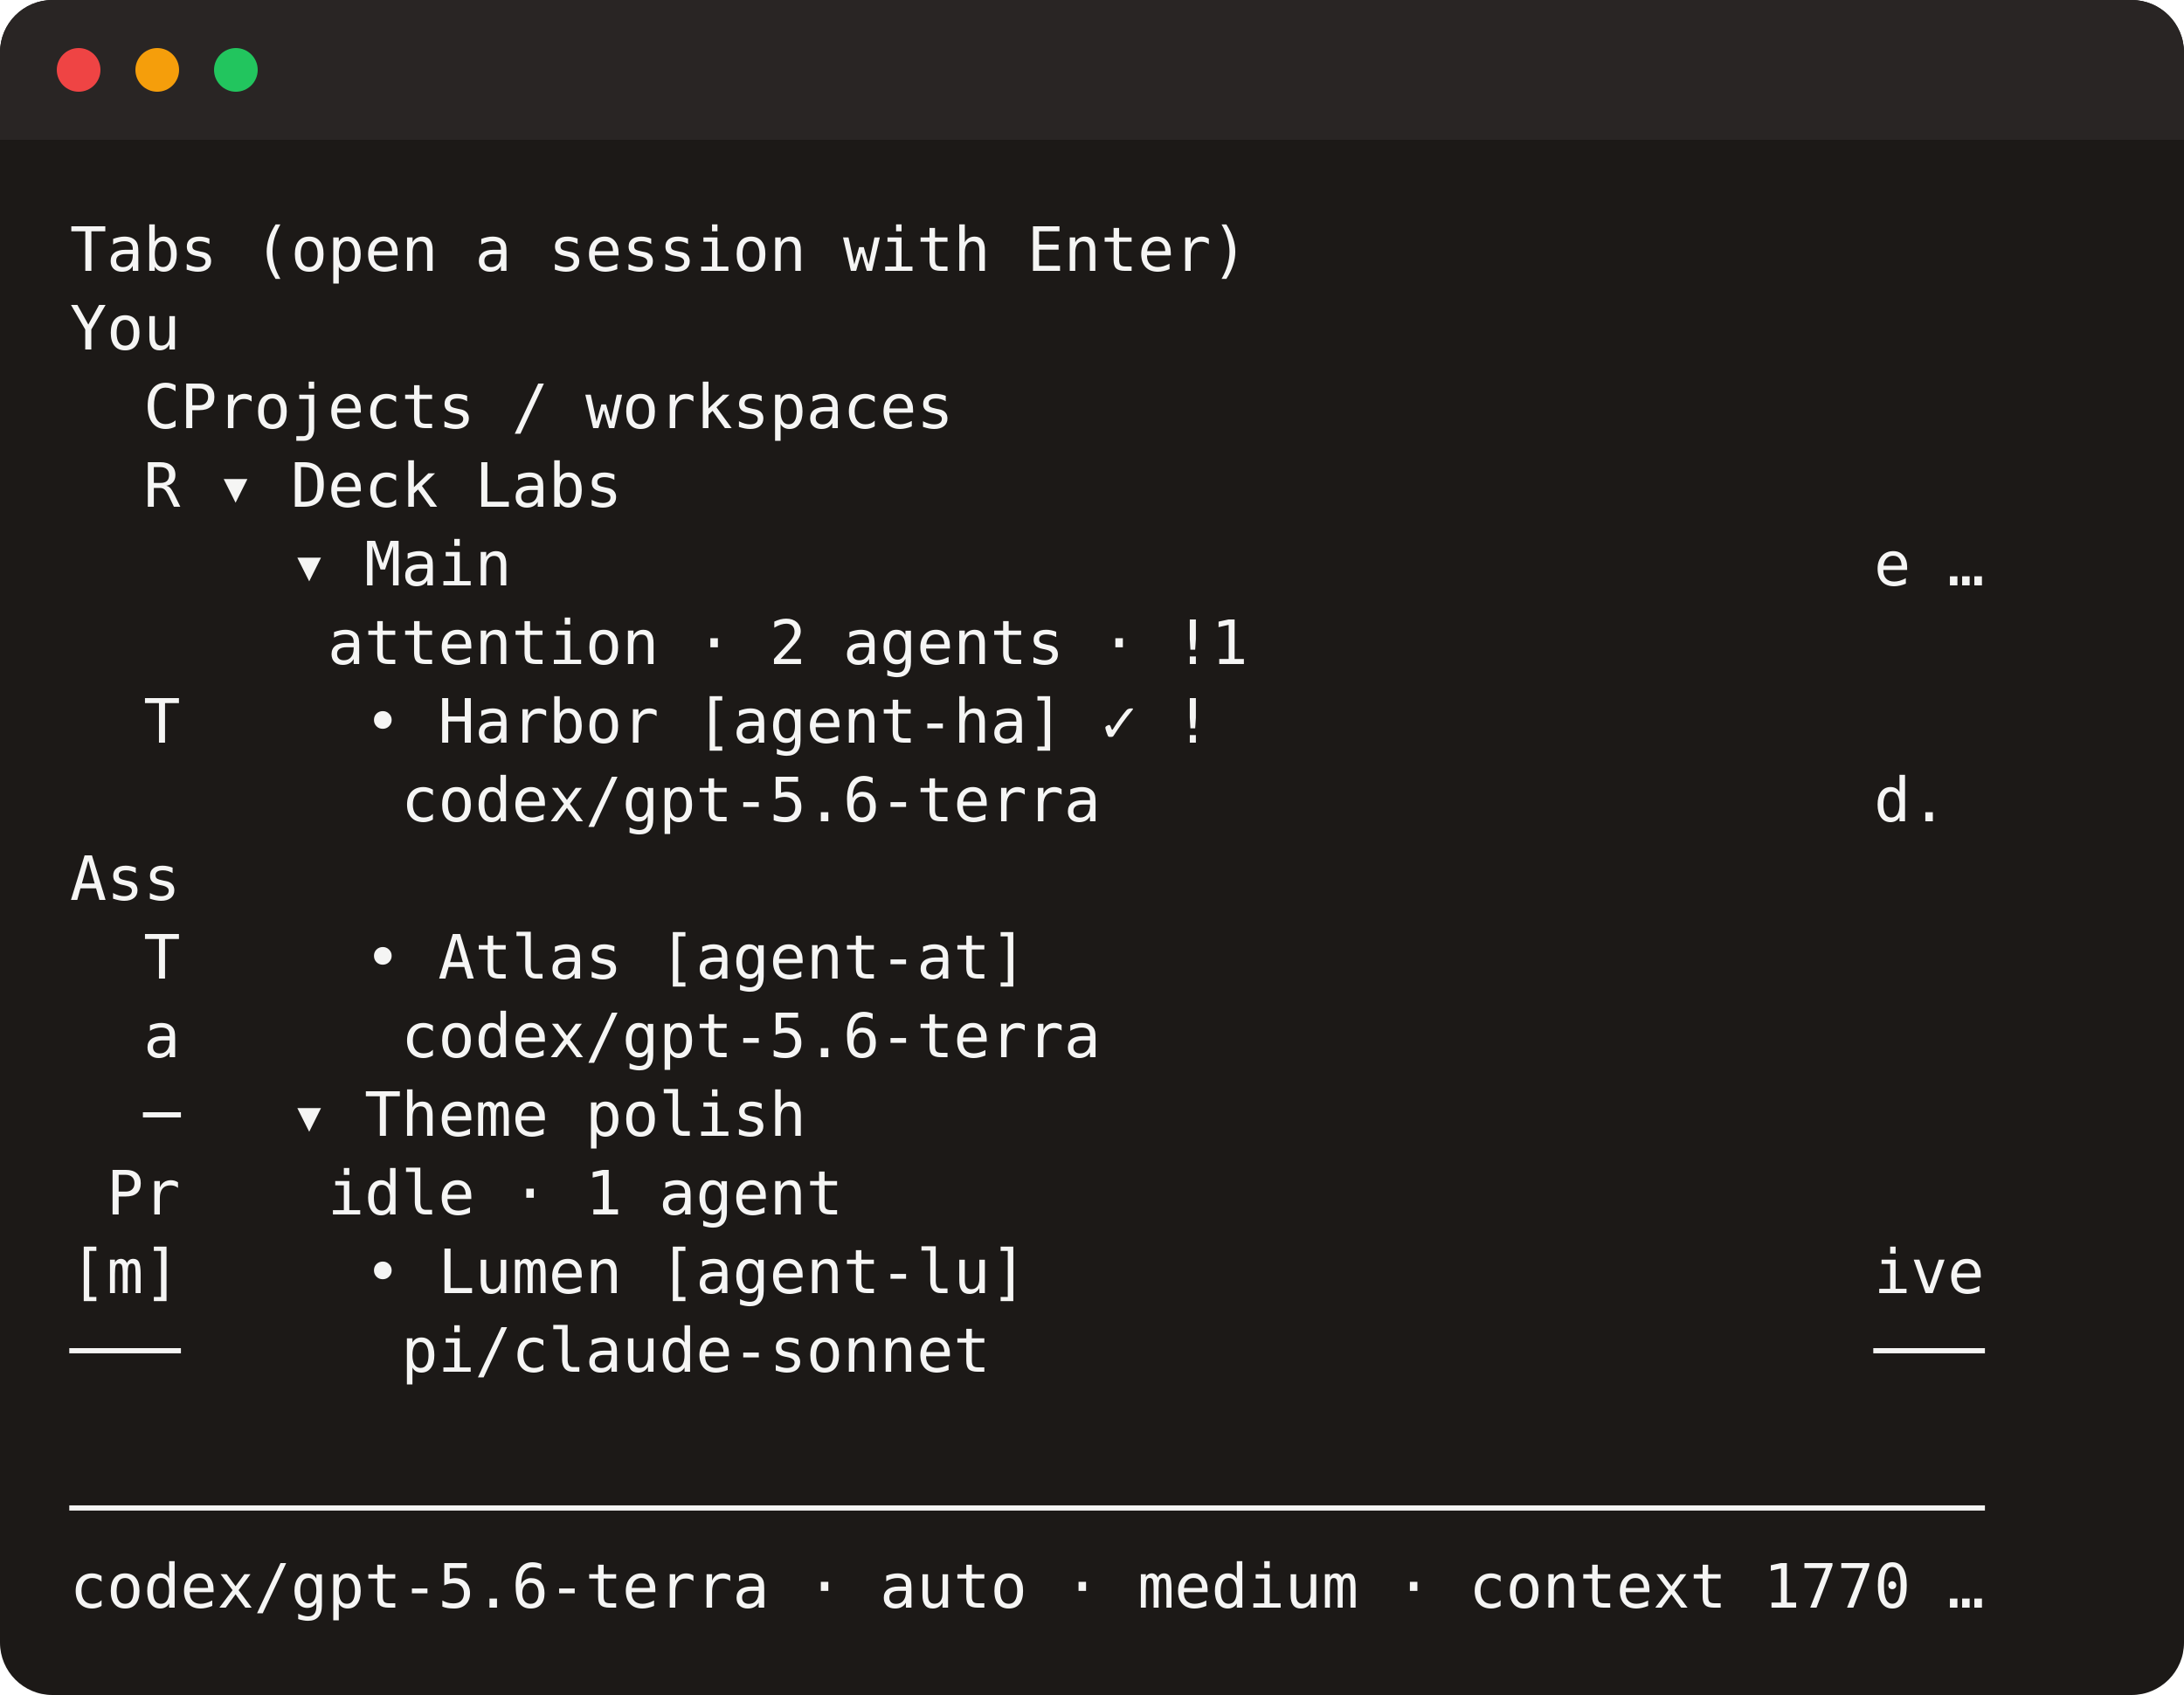
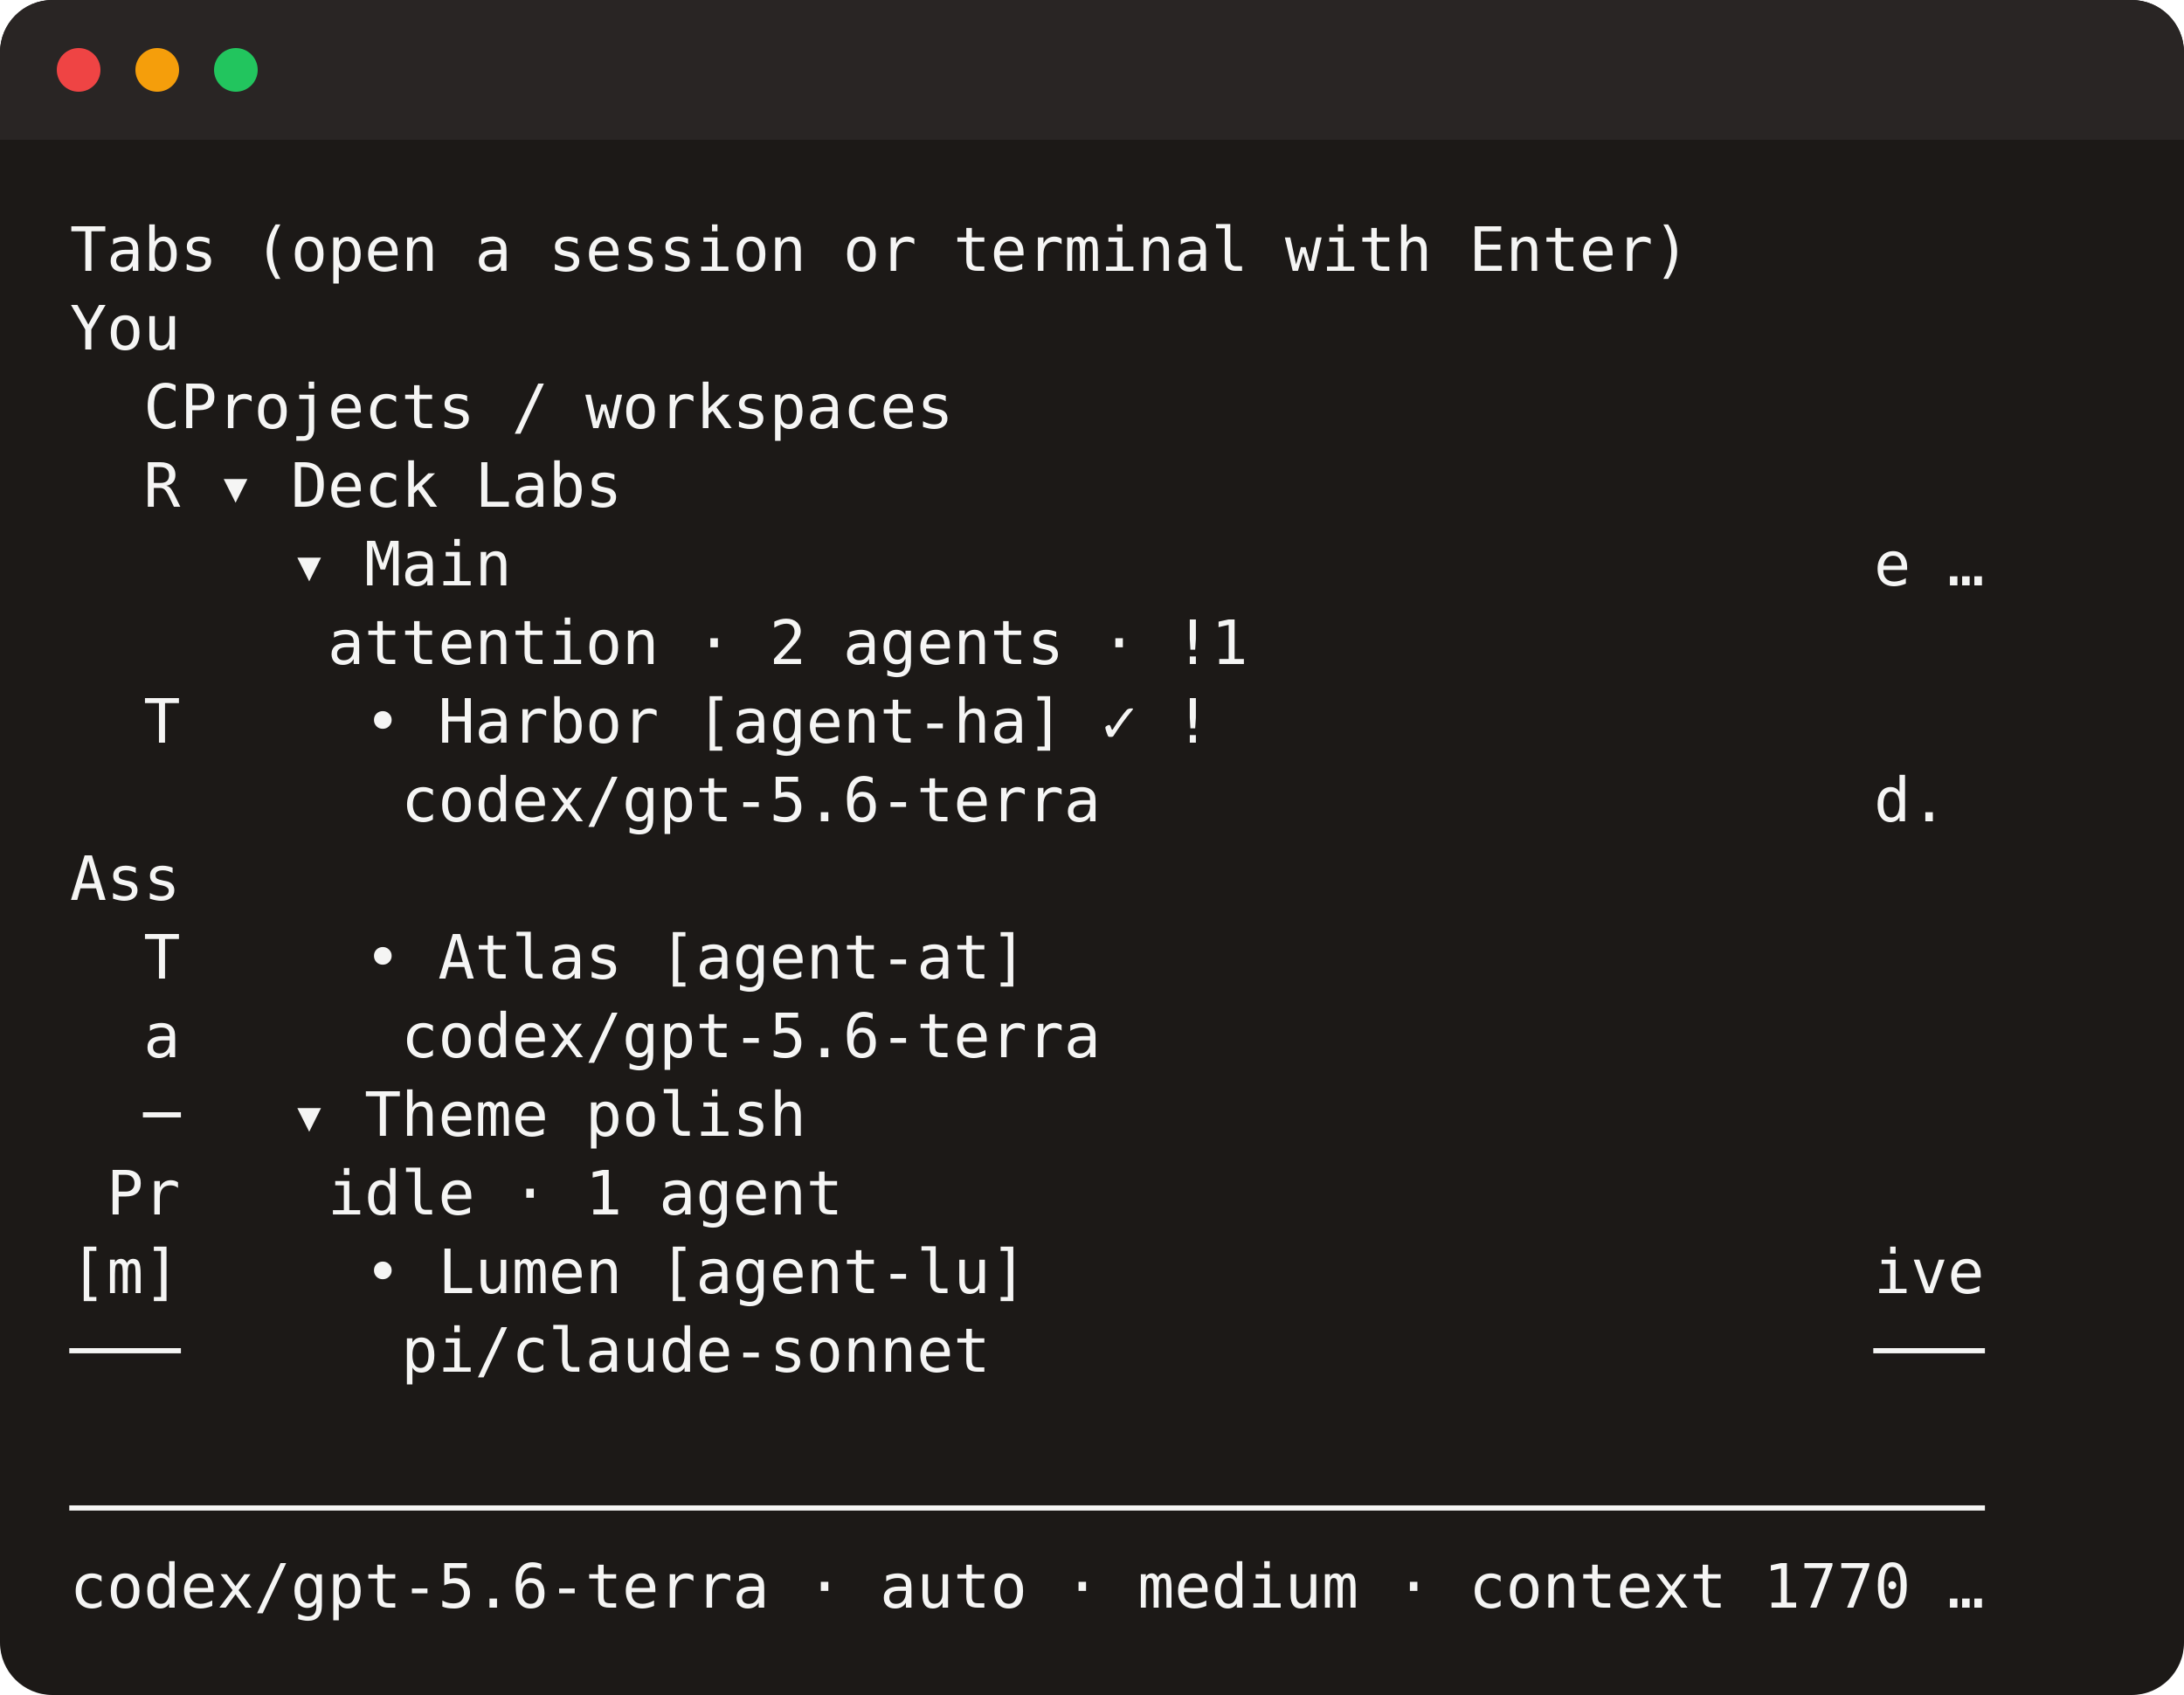
<svg xmlns="http://www.w3.org/2000/svg" width="500" height="388" viewBox="0 0 500 388">
  <rect width="500" height="388" rx="12" fill="#1c1917" />
  <rect width="500" height="32" rx="12" fill="#292524" />
  <rect y="20" width="500" height="12" fill="#292524" />
  <circle cx="18" cy="16" r="5" fill="#ef4444" />
  <circle cx="36" cy="16" r="5" fill="#f59e0b" />
  <circle cx="54" cy="16" r="5" fill="#22c55e" />
  <g fill="#f5f5f4" font-family="SFMono-Regular, Menlo, Consolas, monospace" font-size="14" xml:space="preserve">
-     <text x="16" y="62">Tabs (open a session with Enter)</text>
+     <text x="16" y="62">Tabs (open a session or terminal with Enter)</text>
    <text x="16" y="80">You</text>
    <text x="16" y="98">  CProjects / workspaces                            </text>
    <text x="16" y="116">  R ▾ Deck Labs                                     </text>
    <text x="16" y="134">      ▾ Main                                     e …</text>
    <text x="16" y="152">       attention · 2 agents · !1                    </text>
    <text x="16" y="170">  T     • Harbor [agent-ha] ✓ !                     </text>
    <text x="16" y="188">         codex/gpt-5.6-terra                     d. </text>
    <text x="16" y="206">Ass                                                 </text>
    <text x="16" y="224">  T     • Atlas [agent-at]                          </text>
    <text x="16" y="242">  a      codex/gpt-5.6-terra                        </text>
    <text x="16" y="260">  ─   ▾ Theme polish                                </text>
    <text x="16" y="278"> Pr    idle · 1 agent                               </text>
    <text x="16" y="296">[m]     • Lumen [agent-lu]                       ive</text>
    <text x="16" y="314">───      pi/claude-sonnet                        ───</text>
    <text x="16" y="332">                                                    </text>
    <text x="16" y="350">────────────────────────────────────────────────────</text>
    <text x="16" y="368">codex/gpt-5.6-terra · auto · medium · context 1770 …</text>
  </g>
</svg>
